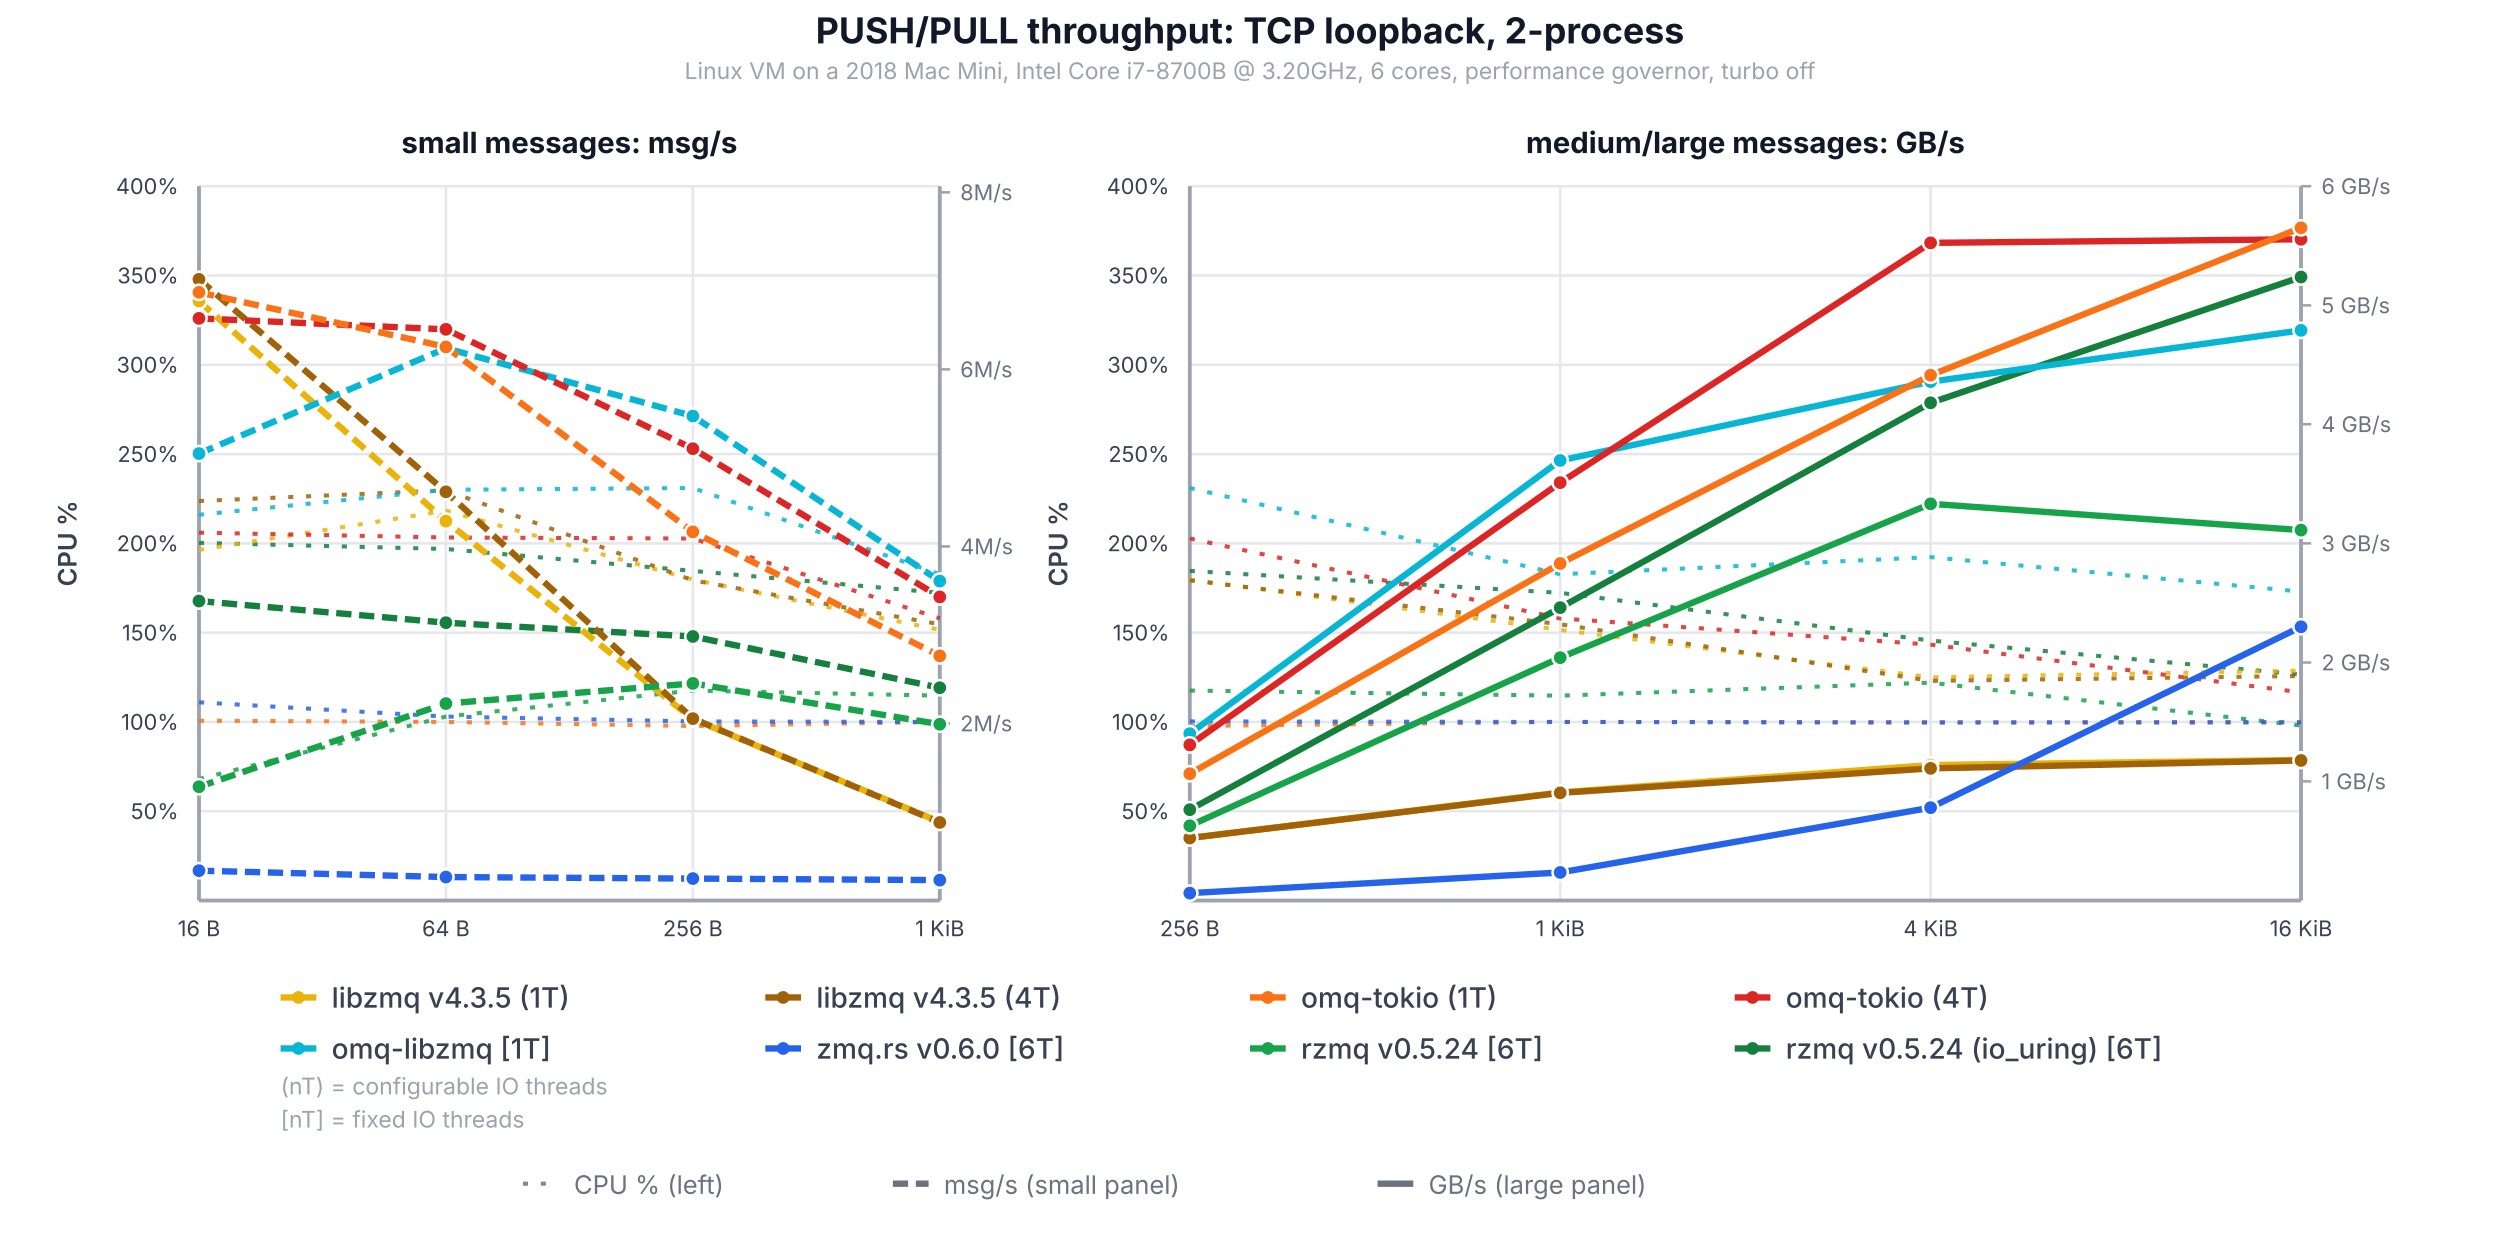
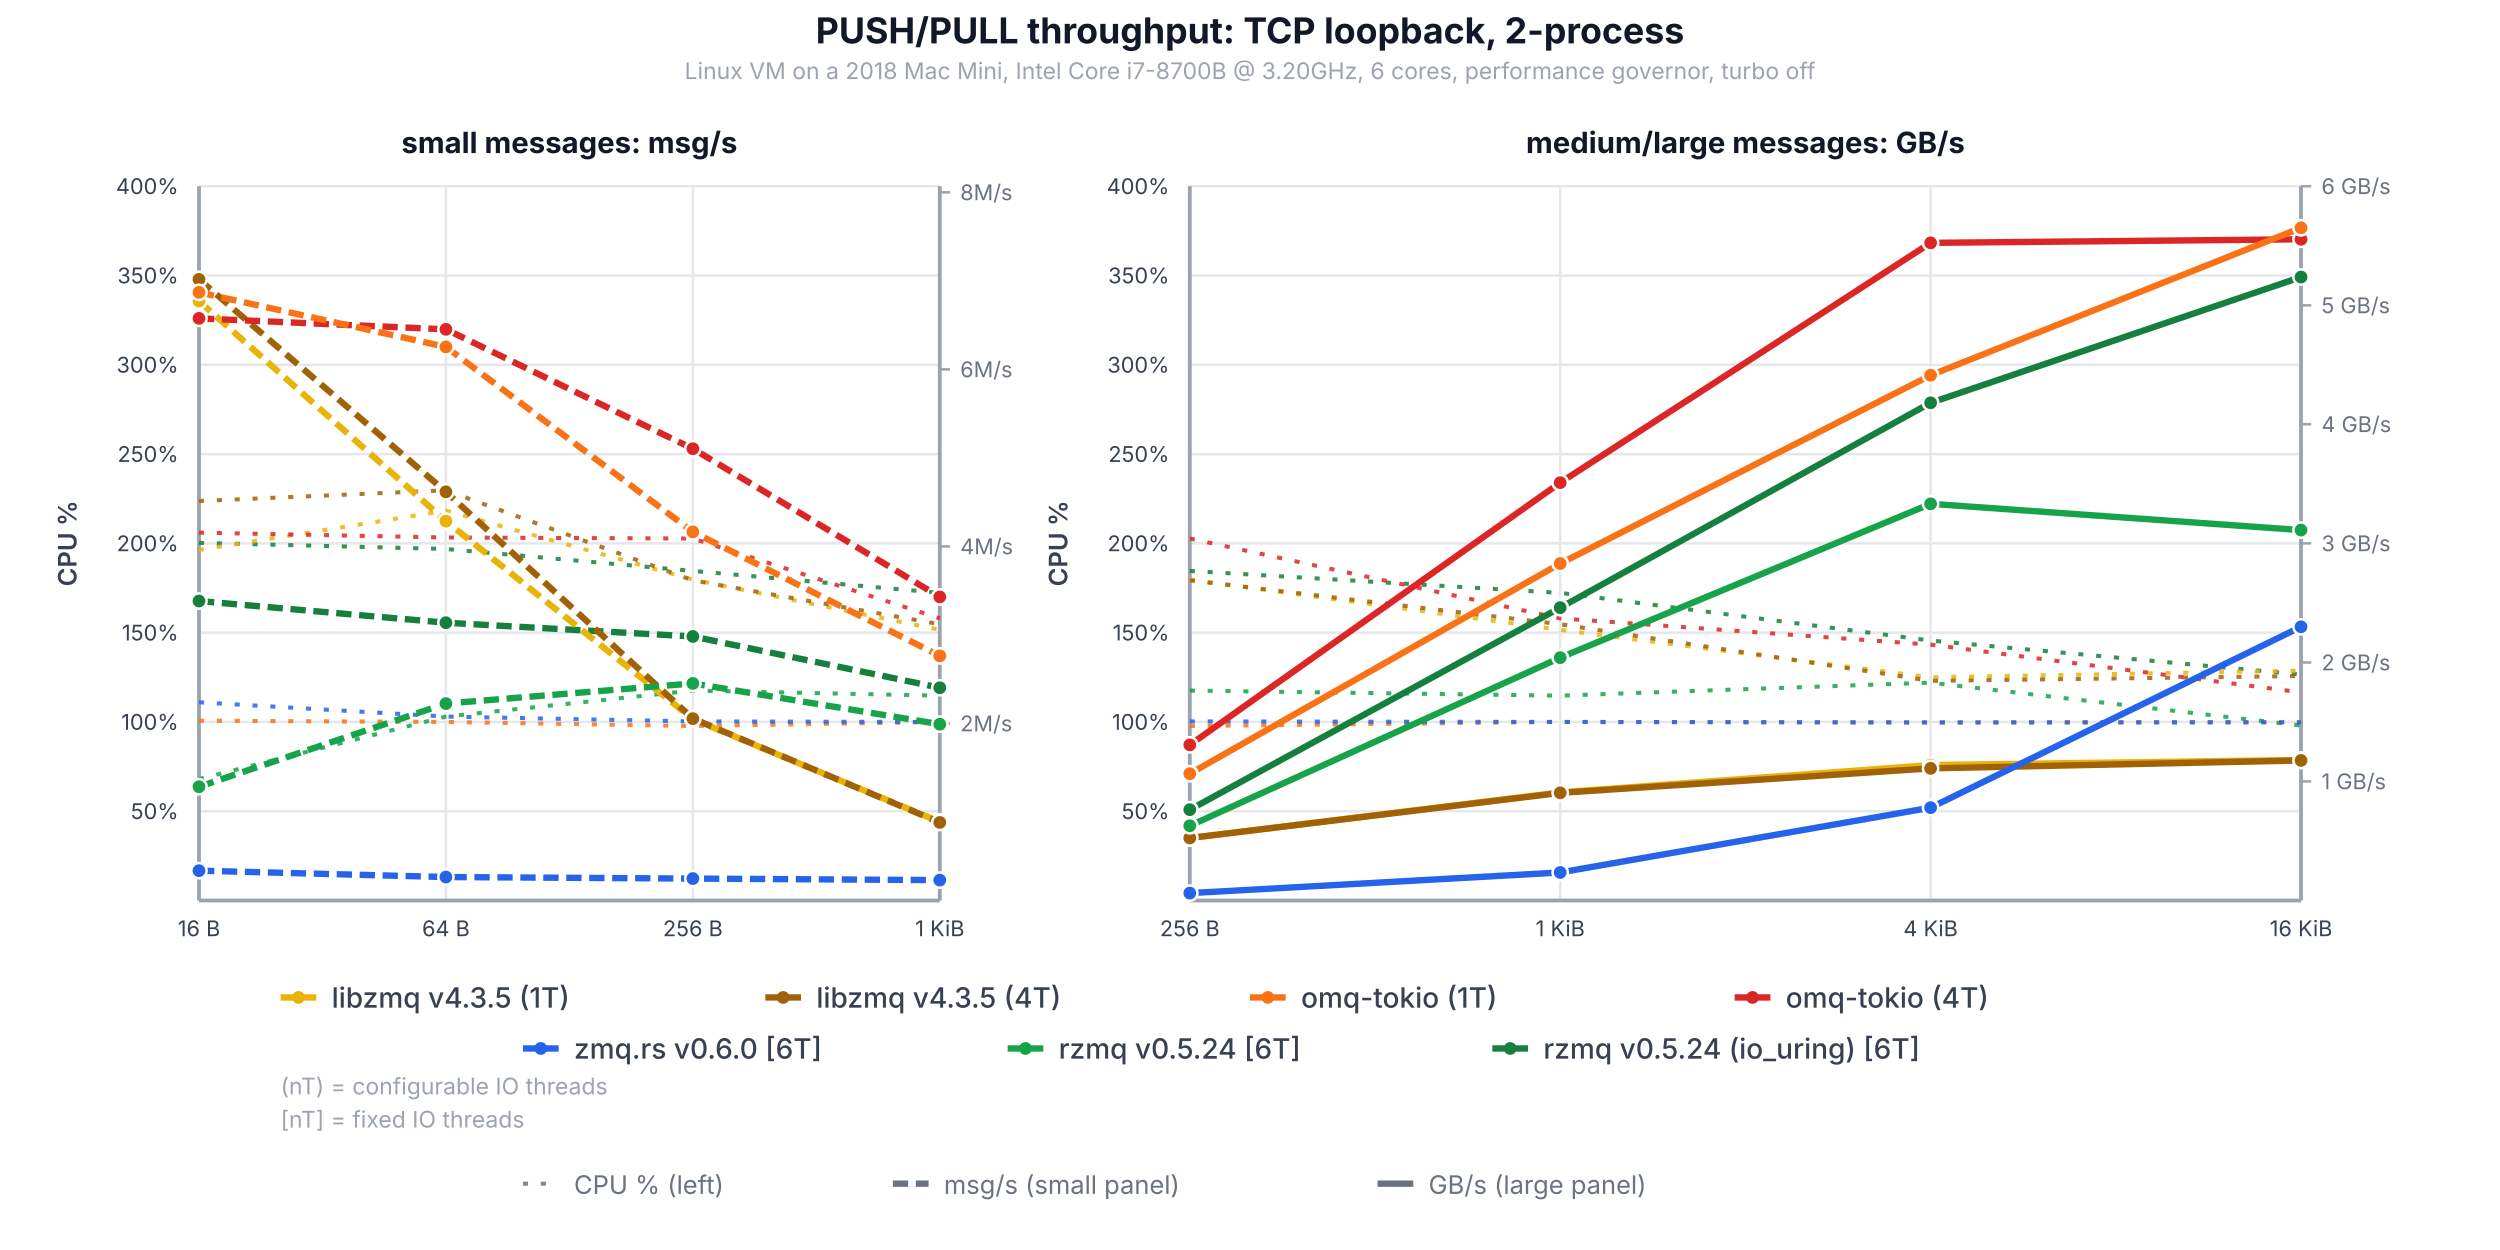
<svg xmlns="http://www.w3.org/2000/svg" viewBox="0 0 980 490" font-family="system-ui, -apple-system, sans-serif">
  <rect width="980" height="490" fill="white" />
  <text x="490.0" y="17.0" text-anchor="middle" fill="#111827" font-size="14" font-weight="700">PUSH/PULL throughput: TCP loopback, 2-process</text>
  <text x="490.0" y="31.0" text-anchor="middle" fill="#9ca3af" font-size="9">Linux VM on a 2018 Mac Mini, Intel Core i7-8700B @ 3.20GHz, 6 cores, performance governor, turbo off</text>
  <text x="223.2" y="60.0" text-anchor="middle" fill="#111827" font-size="11.5" font-weight="700">small messages: msg/s</text>
  <line x1="78.0" y1="318.0" x2="368.4" y2="318.0" stroke="#e5e7eb" stroke-width="1" />
  <text x="70.0" y="318.0" text-anchor="end" dominant-baseline="middle" fill="#374151" font-size="8.5">50%</text>
  <line x1="78.0" y1="283.0" x2="368.4" y2="283.0" stroke="#e5e7eb" stroke-width="1" />
  <text x="70.0" y="283.0" text-anchor="end" dominant-baseline="middle" fill="#374151" font-size="8.5">100%</text>
  <line x1="78.0" y1="248.0" x2="368.4" y2="248.0" stroke="#e5e7eb" stroke-width="1" />
  <text x="70.0" y="248.0" text-anchor="end" dominant-baseline="middle" fill="#374151" font-size="8.5">150%</text>
  <line x1="78.0" y1="213.0" x2="368.4" y2="213.0" stroke="#e5e7eb" stroke-width="1" />
  <text x="70.0" y="213.0" text-anchor="end" dominant-baseline="middle" fill="#374151" font-size="8.5">200%</text>
  <line x1="78.0" y1="178.0" x2="368.4" y2="178.0" stroke="#e5e7eb" stroke-width="1" />
  <text x="70.0" y="178.0" text-anchor="end" dominant-baseline="middle" fill="#374151" font-size="8.5">250%</text>
  <line x1="78.0" y1="143.0" x2="368.4" y2="143.0" stroke="#e5e7eb" stroke-width="1" />
  <text x="70.0" y="143.0" text-anchor="end" dominant-baseline="middle" fill="#374151" font-size="8.5">300%</text>
  <line x1="78.0" y1="108.0" x2="368.4" y2="108.0" stroke="#e5e7eb" stroke-width="1" />
  <text x="70.0" y="108.0" text-anchor="end" dominant-baseline="middle" fill="#374151" font-size="8.5">350%</text>
  <line x1="78.0" y1="73.0" x2="368.4" y2="73.0" stroke="#e5e7eb" stroke-width="1" />
  <text x="70.0" y="73.0" text-anchor="end" dominant-baseline="middle" fill="#374151" font-size="8.5">400%</text>
  <line x1="368.4" y1="283.6" x2="372.4" y2="283.6" stroke="#9ca3af" stroke-width="1" />
  <text x="376.4" y="283.6" text-anchor="start" dominant-baseline="middle" fill="#6b7280" font-size="8.5">2M/s</text>
  <line x1="368.4" y1="214.2" x2="372.4" y2="214.2" stroke="#9ca3af" stroke-width="1" />
  <text x="376.4" y="214.2" text-anchor="start" dominant-baseline="middle" fill="#6b7280" font-size="8.5">4M/s</text>
  <line x1="368.4" y1="144.8" x2="372.4" y2="144.8" stroke="#9ca3af" stroke-width="1" />
  <text x="376.4" y="144.8" text-anchor="start" dominant-baseline="middle" fill="#6b7280" font-size="8.5">6M/s</text>
  <line x1="368.4" y1="75.4" x2="372.4" y2="75.4" stroke="#9ca3af" stroke-width="1" />
  <text x="376.4" y="75.4" text-anchor="start" dominant-baseline="middle" fill="#6b7280" font-size="8.5">8M/s</text>
  <line x1="78.0" y1="73.0" x2="78.0" y2="353.0" stroke="#e5e7eb" stroke-width="1" />
  <line x1="174.8" y1="73.0" x2="174.8" y2="353.0" stroke="#e5e7eb" stroke-width="1" />
  <line x1="271.6" y1="73.0" x2="271.6" y2="353.0" stroke="#e5e7eb" stroke-width="1" />
  <line x1="368.4" y1="73.0" x2="368.4" y2="353.0" stroke="#e5e7eb" stroke-width="1" />
  <line x1="78.0" y1="73.0" x2="78.0" y2="353.0" stroke="#9ca3af" stroke-width="1.5" />
  <line x1="368.4" y1="73.0" x2="368.4" y2="353.0" stroke="#9ca3af" stroke-width="1.5" />
  <line x1="78.0" y1="353.0" x2="368.4" y2="353.0" stroke="#9ca3af" stroke-width="1.5" />
  <text x="30.0" y="213.0" text-anchor="middle" fill="#374151" font-size="10" font-weight="600" transform="rotate(-90,30.0,213.0)">CPU %</text>
  <polyline points="78.0,212.8 174.8,215.2 271.6,223.8 368.4,232.4" fill="none" stroke="#15803d" stroke-width="1.6" stroke-dasharray="2,5" opacity="0.85" />
  <polyline points="78.0,215.6 174.8,200.2 271.6,227.2 368.4,246.9" fill="none" stroke="#eab308" stroke-width="1.6" stroke-dasharray="2,5" opacity="0.85" />
  <polyline points="78.0,196.4 174.8,192.2 271.6,227.5 368.4,244.7" fill="none" stroke="#a16207" stroke-width="1.6" stroke-dasharray="2,5" opacity="0.85" />
-   <polyline points="78.0,201.8 174.8,192.0 271.6,191.3 368.4,225.1" fill="none" stroke="#06b6d4" stroke-width="1.6" stroke-dasharray="2,5" opacity="0.85" />
  <polyline points="78.0,208.8 174.8,210.7 271.6,211.1 368.4,242.4" fill="none" stroke="#dc2626" stroke-width="1.6" stroke-dasharray="2,5" opacity="0.85" />
  <polyline points="78.0,282.5 174.8,283.0 271.6,284.6 368.4,283.0" fill="none" stroke="#f97316" stroke-width="1.6" stroke-dasharray="2,5" opacity="0.85" />
  <polyline points="78.0,305.4 174.8,280.9 271.6,270.7 368.4,272.7" fill="none" stroke="#16a34a" stroke-width="1.6" stroke-dasharray="2,5" opacity="0.85" />
  <polyline points="78.0,275.3 174.8,280.9 271.6,282.8 368.4,283.0" fill="none" stroke="#2563eb" stroke-width="1.6" stroke-dasharray="2,5" opacity="0.85" />
  <polyline points="78.0,235.6 174.8,244.1 271.6,249.5 368.4,269.6" fill="none" stroke="#15803d" stroke-width="2.5" stroke-dasharray="6,3" />
  <circle cx="78.0" cy="235.6" r="3" fill="#15803d" stroke="white" stroke-width="1" />
  <circle cx="174.8" cy="244.1" r="3" fill="#15803d" stroke="white" stroke-width="1" />
  <circle cx="271.6" cy="249.5" r="3" fill="#15803d" stroke="white" stroke-width="1" />
  <circle cx="368.4" cy="269.6" r="3" fill="#15803d" stroke="white" stroke-width="1" />
  <polyline points="78.0,118.0 174.8,204.3 271.6,281.9 368.4,322.2" fill="none" stroke="#eab308" stroke-width="2.5" stroke-dasharray="6,3" />
  <circle cx="78.0" cy="118.0" r="3" fill="#eab308" stroke="white" stroke-width="1" />
  <circle cx="174.8" cy="204.3" r="3" fill="#eab308" stroke="white" stroke-width="1" />
  <circle cx="271.6" cy="281.9" r="3" fill="#eab308" stroke="white" stroke-width="1" />
  <circle cx="368.4" cy="322.2" r="3" fill="#eab308" stroke="white" stroke-width="1" />
  <polyline points="78.0,109.5 174.8,192.8 271.6,281.7 368.4,322.4" fill="none" stroke="#a16207" stroke-width="2.5" stroke-dasharray="6,3" />
  <circle cx="78.0" cy="109.5" r="3" fill="#a16207" stroke="white" stroke-width="1" />
  <circle cx="174.8" cy="192.8" r="3" fill="#a16207" stroke="white" stroke-width="1" />
  <circle cx="271.6" cy="281.7" r="3" fill="#a16207" stroke="white" stroke-width="1" />
  <circle cx="368.4" cy="322.4" r="3" fill="#a16207" stroke="white" stroke-width="1" />
-   <polyline points="78.0,177.8 174.8,136.5 271.6,163.1 368.4,227.8" fill="none" stroke="#06b6d4" stroke-width="2.5" stroke-dasharray="6,3" />
-   <circle cx="78.0" cy="177.8" r="3" fill="#06b6d4" stroke="white" stroke-width="1" />
-   <circle cx="174.8" cy="136.5" r="3" fill="#06b6d4" stroke="white" stroke-width="1" />
-   <circle cx="271.6" cy="163.1" r="3" fill="#06b6d4" stroke="white" stroke-width="1" />
-   <circle cx="368.4" cy="227.8" r="3" fill="#06b6d4" stroke="white" stroke-width="1" />
  <polyline points="78.0,124.8 174.8,129.1 271.6,175.9 368.4,234.0" fill="none" stroke="#dc2626" stroke-width="2.5" stroke-dasharray="6,3" />
  <circle cx="78.0" cy="124.8" r="3" fill="#dc2626" stroke="white" stroke-width="1" />
  <circle cx="174.8" cy="129.1" r="3" fill="#dc2626" stroke="white" stroke-width="1" />
  <circle cx="271.6" cy="175.9" r="3" fill="#dc2626" stroke="white" stroke-width="1" />
  <circle cx="368.4" cy="234.0" r="3" fill="#dc2626" stroke="white" stroke-width="1" />
  <polyline points="78.0,114.6 174.8,136.0 271.6,208.5 368.4,257.1" fill="none" stroke="#f97316" stroke-width="2.5" stroke-dasharray="6,3" />
  <circle cx="78.0" cy="114.6" r="3" fill="#f97316" stroke="white" stroke-width="1" />
  <circle cx="174.8" cy="136.0" r="3" fill="#f97316" stroke="white" stroke-width="1" />
  <circle cx="271.6" cy="208.5" r="3" fill="#f97316" stroke="white" stroke-width="1" />
  <circle cx="368.4" cy="257.1" r="3" fill="#f97316" stroke="white" stroke-width="1" />
  <polyline points="78.0,308.4 174.8,275.8 271.6,267.9 368.4,283.9" fill="none" stroke="#16a34a" stroke-width="2.5" stroke-dasharray="6,3" />
  <circle cx="78.0" cy="308.4" r="3" fill="#16a34a" stroke="white" stroke-width="1" />
  <circle cx="174.8" cy="275.8" r="3" fill="#16a34a" stroke="white" stroke-width="1" />
  <circle cx="271.6" cy="267.9" r="3" fill="#16a34a" stroke="white" stroke-width="1" />
  <circle cx="368.4" cy="283.9" r="3" fill="#16a34a" stroke="white" stroke-width="1" />
  <polyline points="78.0,341.3 174.8,343.8 271.6,344.4 368.4,345.0" fill="none" stroke="#2563eb" stroke-width="2.5" stroke-dasharray="6,3" />
  <circle cx="78.0" cy="341.3" r="3" fill="#2563eb" stroke="white" stroke-width="1" />
  <circle cx="174.8" cy="343.8" r="3" fill="#2563eb" stroke="white" stroke-width="1" />
  <circle cx="271.6" cy="344.4" r="3" fill="#2563eb" stroke="white" stroke-width="1" />
  <circle cx="368.4" cy="345.0" r="3" fill="#2563eb" stroke="white" stroke-width="1" />
  <text x="78.0" y="367.0" text-anchor="middle" fill="#374151" font-size="8.5">16 B</text>
  <text x="174.8" y="367.0" text-anchor="middle" fill="#374151" font-size="8.5">64 B</text>
  <text x="271.6" y="367.0" text-anchor="middle" fill="#374151" font-size="8.5">256 B</text>
  <text x="368.4" y="367.0" text-anchor="middle" fill="#374151" font-size="8.5">1 KiB</text>
  <text x="684.2" y="60.0" text-anchor="middle" fill="#111827" font-size="11.5" font-weight="700">medium/large messages: GB/s</text>
  <line x1="466.4" y1="318.0" x2="902.0" y2="318.0" stroke="#e5e7eb" stroke-width="1" />
  <text x="458.4" y="318.0" text-anchor="end" dominant-baseline="middle" fill="#374151" font-size="8.5">50%</text>
  <line x1="466.4" y1="283.0" x2="902.0" y2="283.0" stroke="#e5e7eb" stroke-width="1" />
  <text x="458.4" y="283.0" text-anchor="end" dominant-baseline="middle" fill="#374151" font-size="8.5">100%</text>
  <line x1="466.4" y1="248.0" x2="902.0" y2="248.0" stroke="#e5e7eb" stroke-width="1" />
  <text x="458.4" y="248.0" text-anchor="end" dominant-baseline="middle" fill="#374151" font-size="8.5">150%</text>
  <line x1="466.4" y1="213.0" x2="902.0" y2="213.0" stroke="#e5e7eb" stroke-width="1" />
  <text x="458.4" y="213.0" text-anchor="end" dominant-baseline="middle" fill="#374151" font-size="8.5">200%</text>
  <line x1="466.4" y1="178.0" x2="902.0" y2="178.0" stroke="#e5e7eb" stroke-width="1" />
  <text x="458.4" y="178.0" text-anchor="end" dominant-baseline="middle" fill="#374151" font-size="8.5">250%</text>
  <line x1="466.4" y1="143.0" x2="902.0" y2="143.0" stroke="#e5e7eb" stroke-width="1" />
  <text x="458.4" y="143.0" text-anchor="end" dominant-baseline="middle" fill="#374151" font-size="8.5">300%</text>
  <line x1="466.4" y1="108.0" x2="902.0" y2="108.0" stroke="#e5e7eb" stroke-width="1" />
  <text x="458.4" y="108.0" text-anchor="end" dominant-baseline="middle" fill="#374151" font-size="8.5">350%</text>
  <line x1="466.4" y1="73.0" x2="902.0" y2="73.0" stroke="#e5e7eb" stroke-width="1" />
  <text x="458.4" y="73.0" text-anchor="end" dominant-baseline="middle" fill="#374151" font-size="8.5">400%</text>
  <line x1="902.0" y1="306.3" x2="906.0" y2="306.3" stroke="#9ca3af" stroke-width="1" />
  <text x="910.0" y="306.3" text-anchor="start" dominant-baseline="middle" fill="#6b7280" font-size="8.5">1 GB/s</text>
  <line x1="902.0" y1="259.7" x2="906.0" y2="259.7" stroke="#9ca3af" stroke-width="1" />
  <text x="910.0" y="259.7" text-anchor="start" dominant-baseline="middle" fill="#6b7280" font-size="8.5">2 GB/s</text>
  <line x1="902.0" y1="213.0" x2="906.0" y2="213.0" stroke="#9ca3af" stroke-width="1" />
  <text x="910.0" y="213.0" text-anchor="start" dominant-baseline="middle" fill="#6b7280" font-size="8.5">3 GB/s</text>
  <line x1="902.0" y1="166.3" x2="906.0" y2="166.3" stroke="#9ca3af" stroke-width="1" />
  <text x="910.0" y="166.3" text-anchor="start" dominant-baseline="middle" fill="#6b7280" font-size="8.5">4 GB/s</text>
  <line x1="902.0" y1="119.7" x2="906.0" y2="119.7" stroke="#9ca3af" stroke-width="1" />
  <text x="910.0" y="119.7" text-anchor="start" dominant-baseline="middle" fill="#6b7280" font-size="8.5">5 GB/s</text>
  <line x1="902.0" y1="73.0" x2="906.0" y2="73.0" stroke="#9ca3af" stroke-width="1" />
  <text x="910.0" y="73.0" text-anchor="start" dominant-baseline="middle" fill="#6b7280" font-size="8.5">6 GB/s</text>
  <line x1="466.4" y1="73.0" x2="466.4" y2="353.0" stroke="#e5e7eb" stroke-width="1" />
  <line x1="611.6" y1="73.0" x2="611.6" y2="353.0" stroke="#e5e7eb" stroke-width="1" />
  <line x1="756.8" y1="73.0" x2="756.8" y2="353.0" stroke="#e5e7eb" stroke-width="1" />
  <line x1="902.0" y1="73.0" x2="902.0" y2="353.0" stroke="#e5e7eb" stroke-width="1" />
  <line x1="466.4" y1="73.0" x2="466.4" y2="353.0" stroke="#9ca3af" stroke-width="1.5" />
  <line x1="902.0" y1="73.0" x2="902.0" y2="353.0" stroke="#9ca3af" stroke-width="1.5" />
  <line x1="466.4" y1="353.0" x2="902.0" y2="353.0" stroke="#9ca3af" stroke-width="1.5" />
  <text x="418.4" y="213.0" text-anchor="middle" fill="#374151" font-size="10" font-weight="600" transform="rotate(-90,418.4,213.0)">CPU %</text>
  <polyline points="466.4,223.8 611.6,232.4 756.8,251.1 902.0,264.4" fill="none" stroke="#15803d" stroke-width="1.6" stroke-dasharray="2,5" opacity="0.85" />
  <polyline points="466.4,227.2 611.6,246.9 756.8,265.5 902.0,262.9" fill="none" stroke="#eab308" stroke-width="1.6" stroke-dasharray="2,5" opacity="0.85" />
  <polyline points="466.4,227.5 611.6,244.7 756.8,266.9 902.0,265.0" fill="none" stroke="#a16207" stroke-width="1.6" stroke-dasharray="2,5" opacity="0.85" />
-   <polyline points="466.4,191.3 611.6,225.1 756.8,218.4 902.0,231.9" fill="none" stroke="#06b6d4" stroke-width="1.6" stroke-dasharray="2,5" opacity="0.85" />
  <polyline points="466.4,211.1 611.6,242.4 756.8,252.7 902.0,271.4" fill="none" stroke="#dc2626" stroke-width="1.6" stroke-dasharray="2,5" opacity="0.85" />
  <polyline points="466.4,284.6 611.6,283.0 756.8,283.2 902.0,283.0" fill="none" stroke="#f97316" stroke-width="1.6" stroke-dasharray="2,5" opacity="0.85" />
  <polyline points="466.4,270.7 611.6,272.7 756.8,267.6 902.0,284.4" fill="none" stroke="#16a34a" stroke-width="1.6" stroke-dasharray="2,5" opacity="0.85" />
  <polyline points="466.4,282.8 611.6,283.0 756.8,283.2 902.0,283.2" fill="none" stroke="#2563eb" stroke-width="1.6" stroke-dasharray="2,5" opacity="0.85" />
  <polyline points="466.4,317.4 611.6,238.2 756.8,157.9 902.0,108.6" fill="none" stroke="#15803d" stroke-width="2.5" stroke-linecap="round" stroke-linejoin="round" />
  <circle cx="466.4" cy="317.4" r="3" fill="#15803d" stroke="white" stroke-width="1" />
  <circle cx="611.6" cy="238.2" r="3" fill="#15803d" stroke="white" stroke-width="1" />
  <circle cx="756.8" cy="157.9" r="3" fill="#15803d" stroke="white" stroke-width="1" />
  <circle cx="902.0" cy="108.6" r="3" fill="#15803d" stroke="white" stroke-width="1" />
  <polyline points="466.4,328.5 611.6,310.6 756.8,299.9 902.0,297.9" fill="none" stroke="#eab308" stroke-width="2.5" stroke-linecap="round" stroke-linejoin="round" />
  <circle cx="466.4" cy="328.5" r="3" fill="#eab308" stroke="white" stroke-width="1" />
  <circle cx="611.6" cy="310.6" r="3" fill="#eab308" stroke="white" stroke-width="1" />
  <circle cx="756.8" cy="299.9" r="3" fill="#eab308" stroke="white" stroke-width="1" />
  <circle cx="902.0" cy="297.9" r="3" fill="#eab308" stroke="white" stroke-width="1" />
  <polyline points="466.4,328.5 611.6,310.8 756.8,301.2 902.0,298.1" fill="none" stroke="#a16207" stroke-width="2.5" stroke-linecap="round" stroke-linejoin="round" />
  <circle cx="466.4" cy="328.5" r="3" fill="#a16207" stroke="white" stroke-width="1" />
  <circle cx="611.6" cy="310.8" r="3" fill="#a16207" stroke="white" stroke-width="1" />
  <circle cx="756.8" cy="301.2" r="3" fill="#a16207" stroke="white" stroke-width="1" />
  <circle cx="902.0" cy="298.1" r="3" fill="#a16207" stroke="white" stroke-width="1" />
-   <polyline points="466.4,287.6 611.6,180.5 756.8,149.6 902.0,129.5" fill="none" stroke="#06b6d4" stroke-width="2.5" stroke-linecap="round" stroke-linejoin="round" />
-   <circle cx="466.4" cy="287.6" r="3" fill="#06b6d4" stroke="white" stroke-width="1" />
-   <circle cx="611.6" cy="180.5" r="3" fill="#06b6d4" stroke="white" stroke-width="1" />
-   <circle cx="756.8" cy="149.6" r="3" fill="#06b6d4" stroke="white" stroke-width="1" />
-   <circle cx="902.0" cy="129.5" r="3" fill="#06b6d4" stroke="white" stroke-width="1" />
  <polyline points="466.4,292.0 611.6,189.2 756.8,95.2 902.0,93.8" fill="none" stroke="#dc2626" stroke-width="2.5" stroke-linecap="round" stroke-linejoin="round" />
  <circle cx="466.4" cy="292.0" r="3" fill="#dc2626" stroke="white" stroke-width="1" />
  <circle cx="611.6" cy="189.2" r="3" fill="#dc2626" stroke="white" stroke-width="1" />
  <circle cx="756.8" cy="95.2" r="3" fill="#dc2626" stroke="white" stroke-width="1" />
  <circle cx="902.0" cy="93.8" r="3" fill="#dc2626" stroke="white" stroke-width="1" />
  <polyline points="466.4,303.3 611.6,220.9 756.8,147.1 902.0,89.3" fill="none" stroke="#f97316" stroke-width="2.5" stroke-linecap="round" stroke-linejoin="round" />
  <circle cx="466.4" cy="303.3" r="3" fill="#f97316" stroke="white" stroke-width="1" />
  <circle cx="611.6" cy="220.9" r="3" fill="#f97316" stroke="white" stroke-width="1" />
  <circle cx="756.8" cy="147.1" r="3" fill="#f97316" stroke="white" stroke-width="1" />
  <circle cx="902.0" cy="89.3" r="3" fill="#f97316" stroke="white" stroke-width="1" />
  <polyline points="466.4,323.7 611.6,257.8 756.8,197.5 902.0,207.8" fill="none" stroke="#16a34a" stroke-width="2.5" stroke-linecap="round" stroke-linejoin="round" />
  <circle cx="466.4" cy="323.7" r="3" fill="#16a34a" stroke="white" stroke-width="1" />
  <circle cx="611.6" cy="257.8" r="3" fill="#16a34a" stroke="white" stroke-width="1" />
  <circle cx="756.8" cy="197.5" r="3" fill="#16a34a" stroke="white" stroke-width="1" />
  <circle cx="902.0" cy="207.8" r="3" fill="#16a34a" stroke="white" stroke-width="1" />
  <polyline points="466.4,350.1 611.6,342.0 756.8,316.6 902.0,245.7" fill="none" stroke="#2563eb" stroke-width="2.5" stroke-linecap="round" stroke-linejoin="round" />
  <circle cx="466.4" cy="350.1" r="3" fill="#2563eb" stroke="white" stroke-width="1" />
  <circle cx="611.6" cy="342.0" r="3" fill="#2563eb" stroke="white" stroke-width="1" />
  <circle cx="756.8" cy="316.6" r="3" fill="#2563eb" stroke="white" stroke-width="1" />
  <circle cx="902.0" cy="245.7" r="3" fill="#2563eb" stroke="white" stroke-width="1" />
  <text x="466.4" y="367.0" text-anchor="middle" fill="#374151" font-size="8.5">256 B</text>
  <text x="611.6" y="367.0" text-anchor="middle" fill="#374151" font-size="8.5">1 KiB</text>
  <text x="756.8" y="367.0" text-anchor="middle" fill="#374151" font-size="8.5">4 KiB</text>
  <text x="902.0" y="367.0" text-anchor="middle" fill="#374151" font-size="8.5">16 KiB</text>
  <line x1="110" y1="391" x2="124" y2="391" stroke="#eab308" stroke-width="2.5" />
  <circle cx="117" cy="391" r="2.5" fill="#eab308" />
  <text x="130" y="395" fill="#374151" font-size="11" font-weight="500">libzmq v4.3.5 (1T)</text>
  <line x1="300" y1="391" x2="314" y2="391" stroke="#a16207" stroke-width="2.5" />
  <circle cx="307" cy="391" r="2.5" fill="#a16207" />
  <text x="320" y="395" fill="#374151" font-size="11" font-weight="500">libzmq v4.3.5 (4T)</text>
  <line x1="490" y1="391" x2="504" y2="391" stroke="#f97316" stroke-width="2.5" />
  <circle cx="497" cy="391" r="2.5" fill="#f97316" />
  <text x="510" y="395" fill="#374151" font-size="11" font-weight="500">omq-tokio (1T)</text>
  <line x1="680" y1="391" x2="694" y2="391" stroke="#dc2626" stroke-width="2.5" />
  <circle cx="687" cy="391" r="2.5" fill="#dc2626" />
  <text x="700" y="395" fill="#374151" font-size="11" font-weight="500">omq-tokio (4T)</text>
-   <line x1="110" y1="411" x2="124" y2="411" stroke="#06b6d4" stroke-width="2.5" />
-   <circle cx="117" cy="411" r="2.5" fill="#06b6d4" />
-   <text x="130" y="415" fill="#374151" font-size="11" font-weight="500">omq-libzmq [1T]</text>
-   <line x1="300" y1="411" x2="314" y2="411" stroke="#2563eb" stroke-width="2.5" />
-   <circle cx="307" cy="411" r="2.5" fill="#2563eb" />
-   <text x="320" y="415" fill="#374151" font-size="11" font-weight="500">zmq.rs v0.6.0 [6T]</text>
-   <line x1="490" y1="411" x2="504" y2="411" stroke="#16a34a" stroke-width="2.5" />
-   <circle cx="497" cy="411" r="2.5" fill="#16a34a" />
-   <text x="510" y="415" fill="#374151" font-size="11" font-weight="500">rzmq v0.5.24 [6T]</text>
-   <line x1="680" y1="411" x2="694" y2="411" stroke="#15803d" stroke-width="2.5" />
-   <circle cx="687" cy="411" r="2.5" fill="#15803d" />
-   <text x="700" y="415" fill="#374151" font-size="11" font-weight="500">rzmq v0.5.24 (io_uring) [6T]</text>
+   <line x1="205" y1="411" x2="219" y2="411" stroke="#2563eb" stroke-width="2.5" />
+   <circle cx="212" cy="411" r="2.5" fill="#2563eb" />
+   <text x="225" y="415" fill="#374151" font-size="11" font-weight="500">zmq.rs v0.6.0 [6T]</text>
+   <line x1="395" y1="411" x2="409" y2="411" stroke="#16a34a" stroke-width="2.5" />
+   <circle cx="402" cy="411" r="2.5" fill="#16a34a" />
+   <text x="415" y="415" fill="#374151" font-size="11" font-weight="500">rzmq v0.5.24 [6T]</text>
+   <line x1="585" y1="411" x2="599" y2="411" stroke="#15803d" stroke-width="2.5" />
+   <circle cx="592" cy="411" r="2.5" fill="#15803d" />
+   <text x="605" y="415" fill="#374151" font-size="11" font-weight="500">rzmq v0.5.24 (io_uring) [6T]</text>
  <text x="110" y="429" fill="#9ca3af" font-size="9">(nT) = configurable IO threads</text>
  <text x="110" y="442" fill="#9ca3af" font-size="9">[nT] = fixed IO threads</text>
  <line x1="205" y1="464" x2="219" y2="464" stroke="#6b7280" stroke-width="1.6" stroke-dasharray="2,5" opacity="0.85" />
  <text x="225" y="468" fill="#6b7280" font-size="10">CPU % (left)</text>
  <line x1="350" y1="464" x2="364" y2="464" stroke="#6b7280" stroke-width="2.5" stroke-dasharray="6,3" />
  <text x="370" y="468" fill="#6b7280" font-size="10">msg/s (small panel)</text>
  <line x1="540" y1="464" x2="554" y2="464" stroke="#6b7280" stroke-width="2.5" />
  <text x="560" y="468" fill="#6b7280" font-size="10">GB/s (large panel)</text>
</svg>
